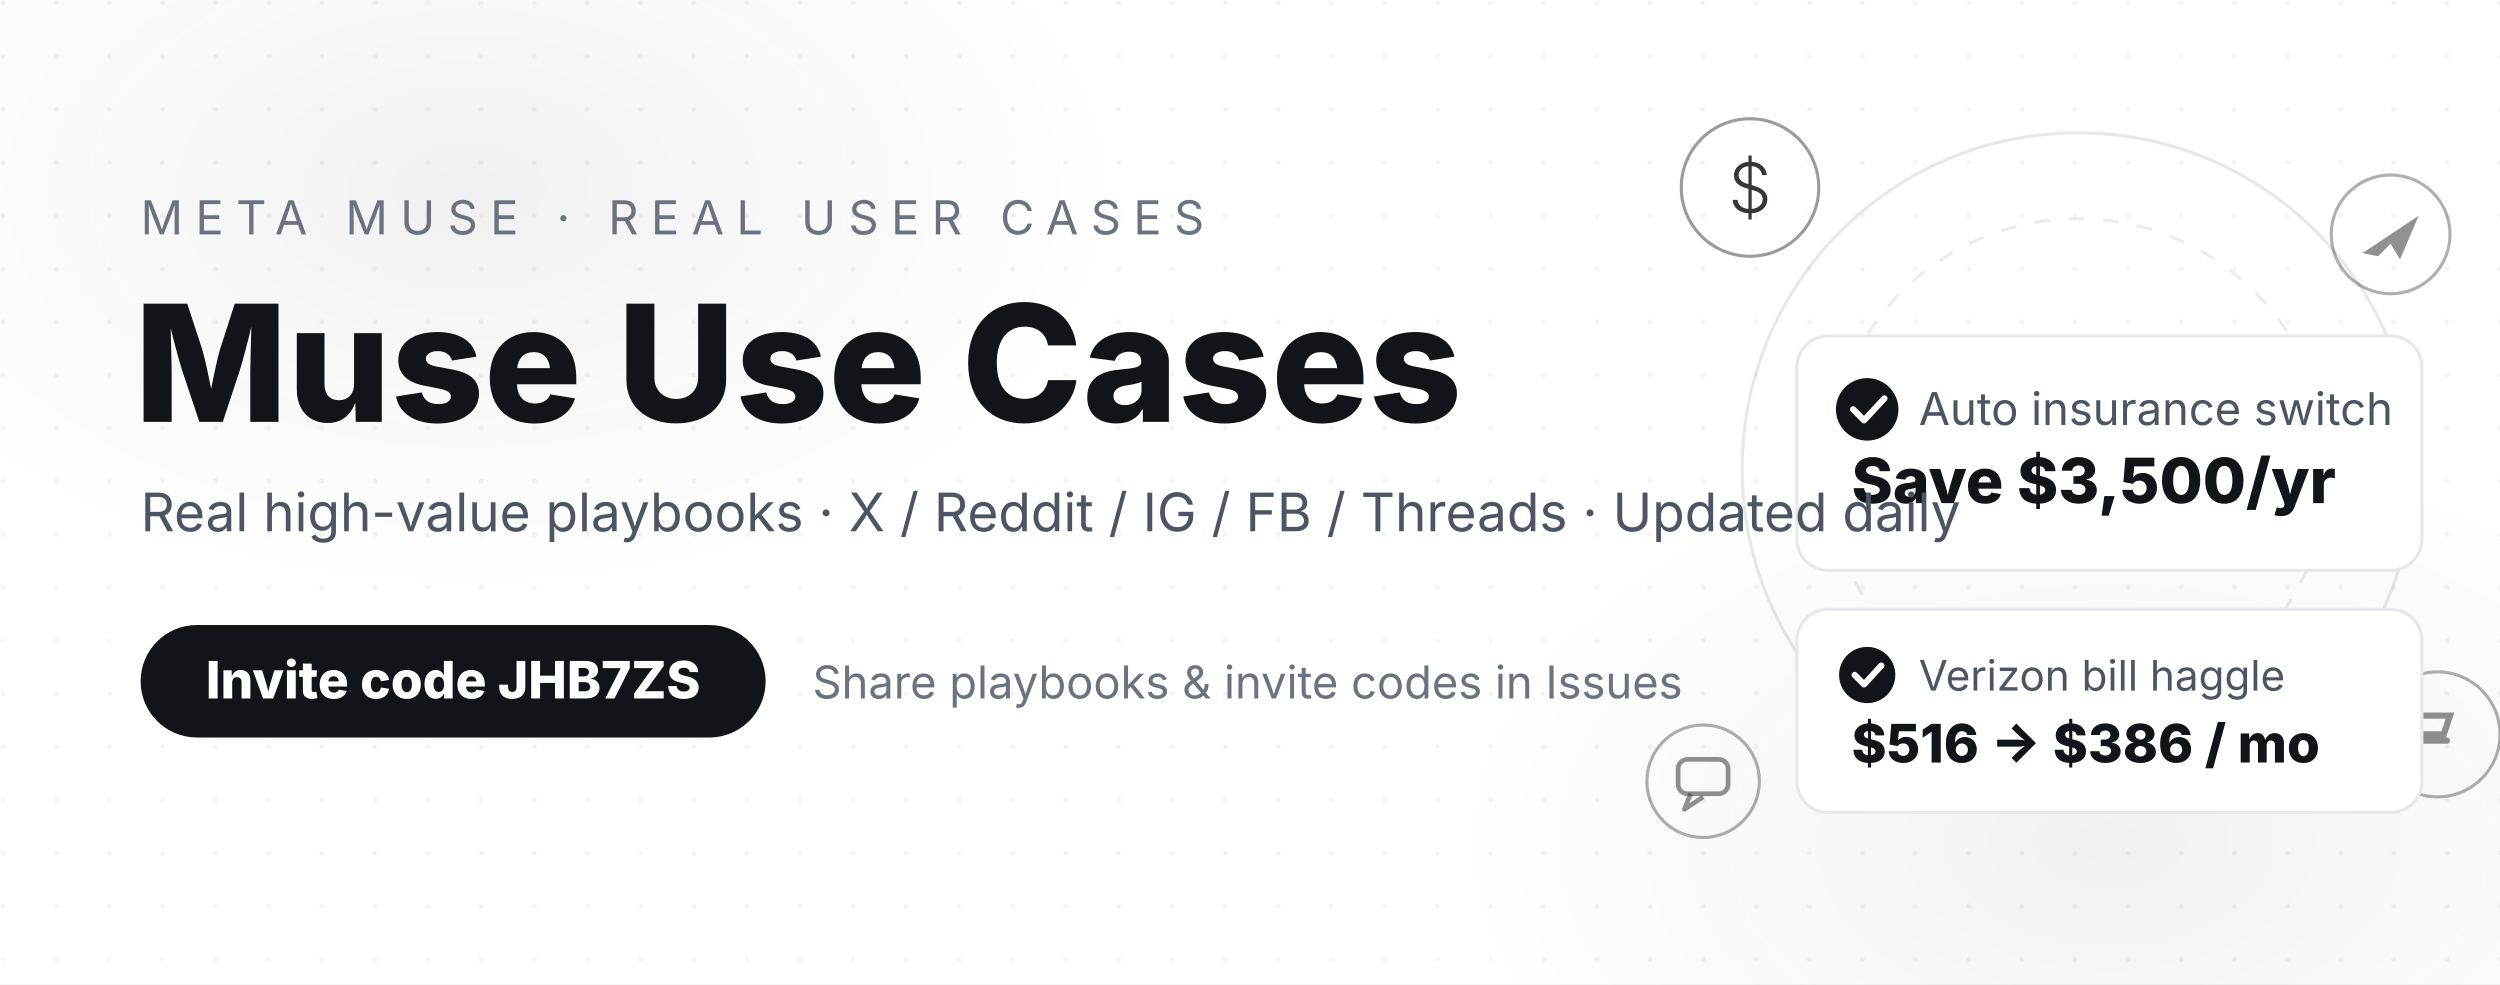
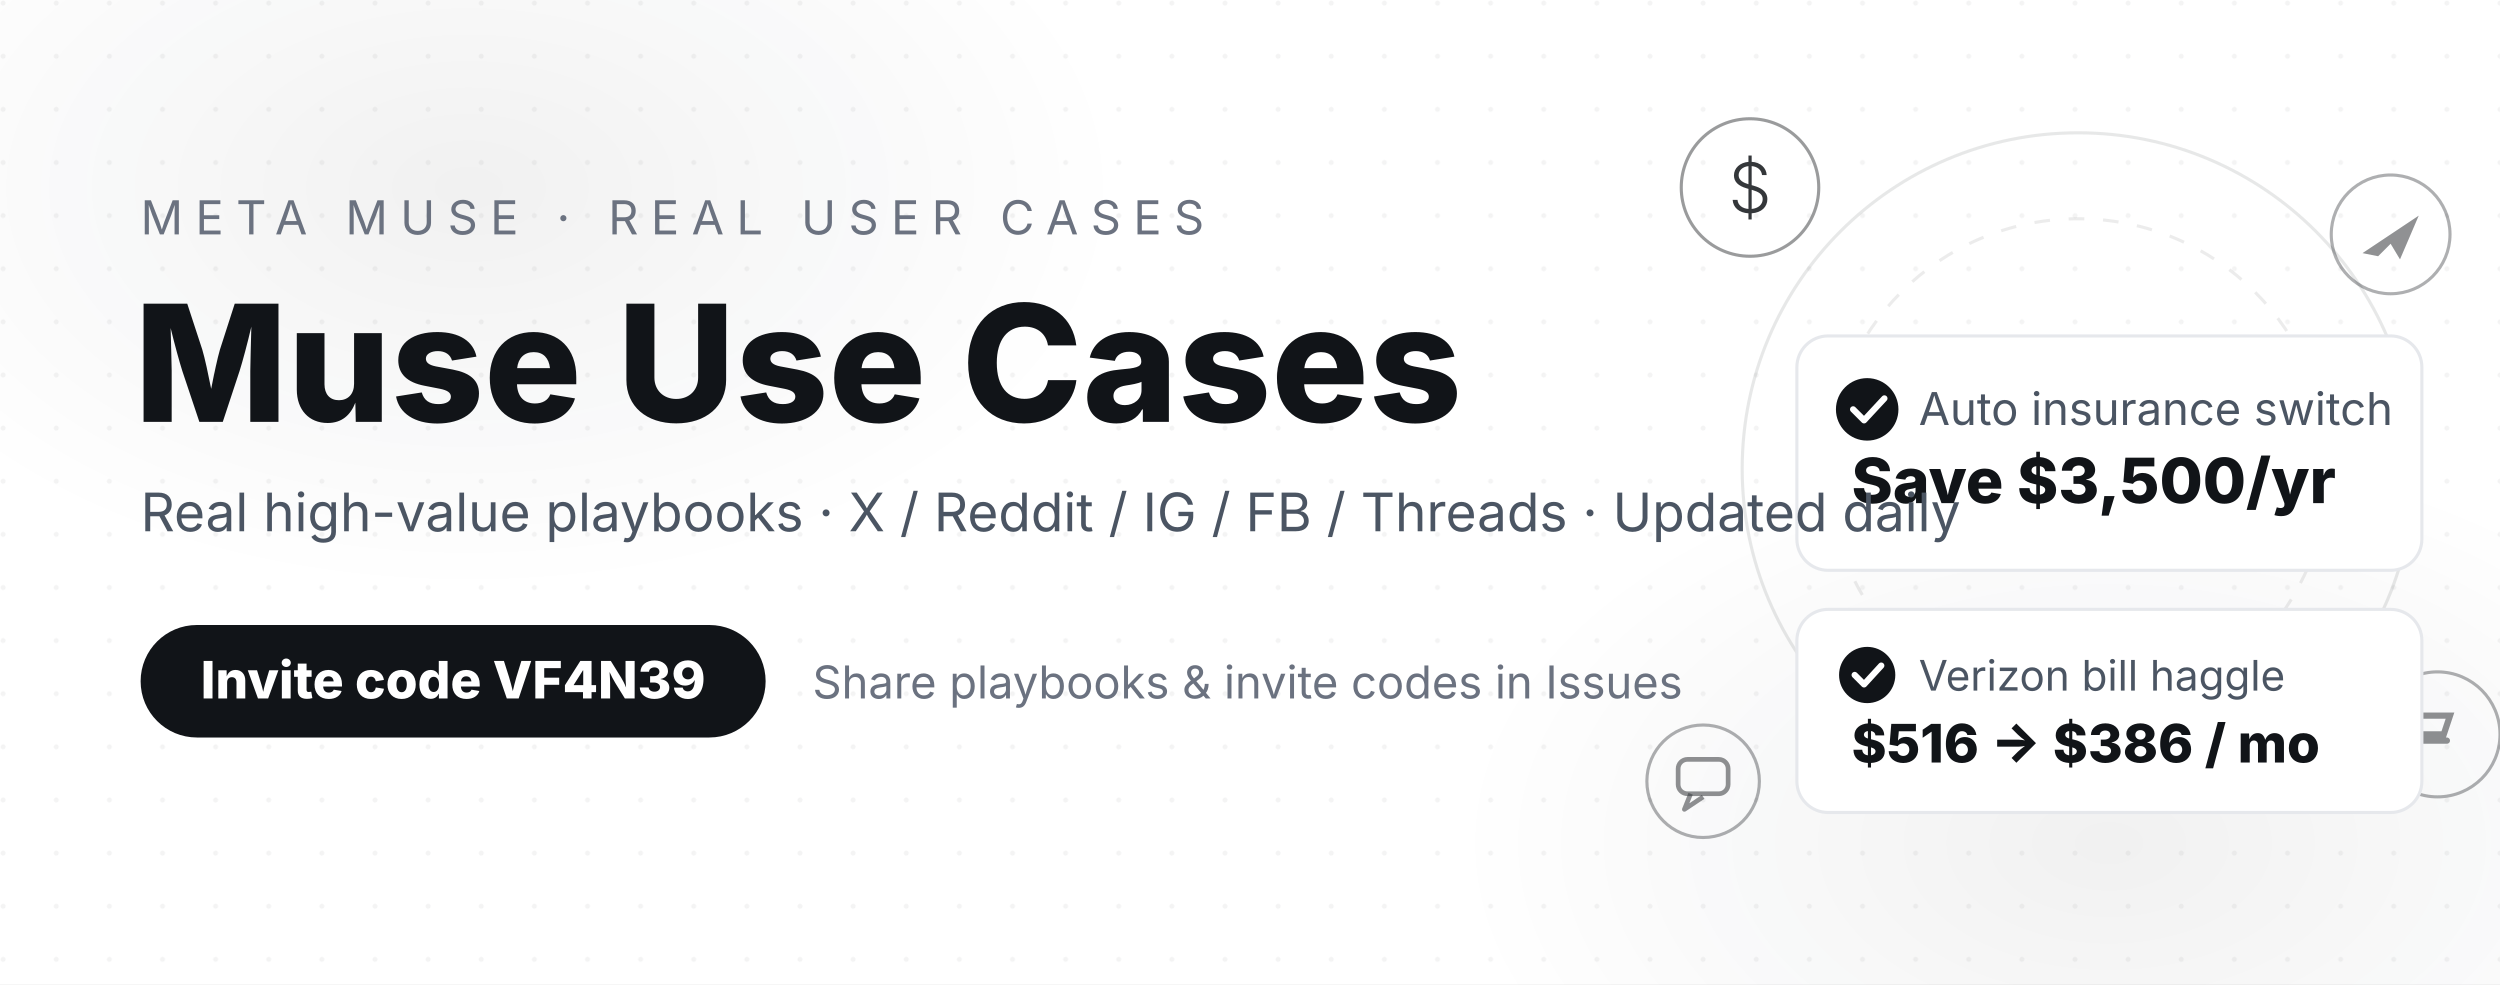
<svg xmlns="http://www.w3.org/2000/svg" width="1600" height="630" viewBox="0 0 1600 630" font-family="system-ui,-apple-system,'Segoe UI',sans-serif">
  <defs>
    <radialGradient id="glowA" cx="0.5" cy="0.5" r="0.5">
      <stop offset="0" stop-color="#111418" stop-opacity="0.06" />
      <stop offset="1" stop-color="#111418" stop-opacity="0" />
    </radialGradient>
    <pattern id="dots" width="34" height="34" patternUnits="userSpaceOnUse">
      <circle cx="2" cy="2" r="1.6" fill="#111418" opacity="0.05" />
    </pattern>
  </defs>
  <rect width="1600" height="630" fill="#ffffff" />
  <ellipse cx="300" cy="120" rx="420" ry="260" fill="url(#glowA)" />
  <ellipse cx="1350" cy="540" rx="420" ry="260" fill="url(#glowA)" />
  <rect width="1600" height="630" fill="url(#dots)" />
  <circle cx="1330" cy="300" r="215" fill="none" stroke="#111418" stroke-opacity="0.10" stroke-width="2" />
  <circle cx="1330" cy="300" r="160" fill="none" stroke="#111418" stroke-opacity="0.08" stroke-width="2" stroke-dasharray="10 12" />
  <g opacity="0.85">
    <circle cx="1120" cy="120" r="44" fill="none" stroke="#111418" stroke-width="2" opacity="0.5" />
    <text x="1120" y="136" text-anchor="middle" font-size="44" font-weight="300" fill="#111418">$</text>
    <circle cx="1530" cy="150" r="38" fill="none" stroke="#111418" stroke-width="2" opacity="0.4" />
    <path d="M1512 162 L1548 138 L1536 166 L1530 156 L1522 164 Z" fill="#111418" opacity="0.55" />
    <circle cx="1560" cy="470" r="40" fill="none" stroke="#111418" stroke-width="2" opacity="0.4" />
    <path d="M1544 458 h24 l-4 12 h-16 Z M1546 474 h20" stroke="#111418" stroke-width="4" fill="none" stroke-linecap="round" opacity="0.55" />
    <circle cx="1090" cy="500" r="36" fill="none" stroke="#111418" stroke-width="2" opacity="0.4" />
    <rect x="1074" y="486" width="32" height="22" rx="6" fill="none" stroke="#111418" stroke-width="3" opacity="0.55" />
    <path d="M1082 508 l-4 10 l12 -8" fill="none" stroke="#111418" stroke-width="3" stroke-linejoin="round" opacity="0.55" />
  </g>
  <g>
    <rect x="1150" y="215" width="400" height="150" rx="20" fill="#ffffff" stroke="#e6e8ec" stroke-width="2" />
    <circle cx="1195" cy="262" r="20" fill="#111418" />
    <path d="M1186 262 l7 7 l13 -14" stroke="#ffffff" stroke-width="4" fill="none" stroke-linecap="round" stroke-linejoin="round" />
    <text x="1228" y="272" font-size="29" fill="#4b5563">Auto insurance switch</text>
    <text x="1185" y="322" font-size="40" font-weight="800" fill="#111418">Save $3,500/yr</text>
    <rect x="1150" y="390" width="400" height="130" rx="20" fill="#ffffff" stroke="#e6e8ec" stroke-width="2" />
    <circle cx="1195" cy="432" r="18" fill="#111418" />
    <path d="M1187 432 l6 6 l11 -12" stroke="#ffffff" stroke-width="4" fill="none" stroke-linecap="round" stroke-linejoin="round" />
    <text x="1228" y="442" font-size="27" fill="#4b5563">Verizon bill haggle</text>
    <text x="1185" y="488" font-size="34" font-weight="800" fill="#111418">$516 → $386 / mo</text>
  </g>
  <text x="90" y="150" font-size="30" letter-spacing="8" fill="#6b7280">META MUSE · REAL USER CASES</text>
  <text x="86" y="270" font-size="104" font-weight="800" fill="#111418">Muse Use Cases</text>
  <text x="90" y="340" font-size="34" fill="#4b5563">Real high-value playbooks · X / Reddit / IG / FB / Threads · Updated daily</text>
  <rect x="90" y="400" width="400" height="72" rx="36" fill="#111418" />
-   <text x="290" y="447" text-anchor="middle" font-size="33" font-weight="800" fill="#ffffff">Invite code JHB7ZS</text>
+   <text x="290" y="447" text-anchor="middle" font-size="33" font-weight="800" fill="#ffffff">Invite code VF4N39</text>
  <text x="520" y="447" font-size="29" fill="#6b7280">Share playbooks &amp; invite codes in Issues</text>
</svg>
